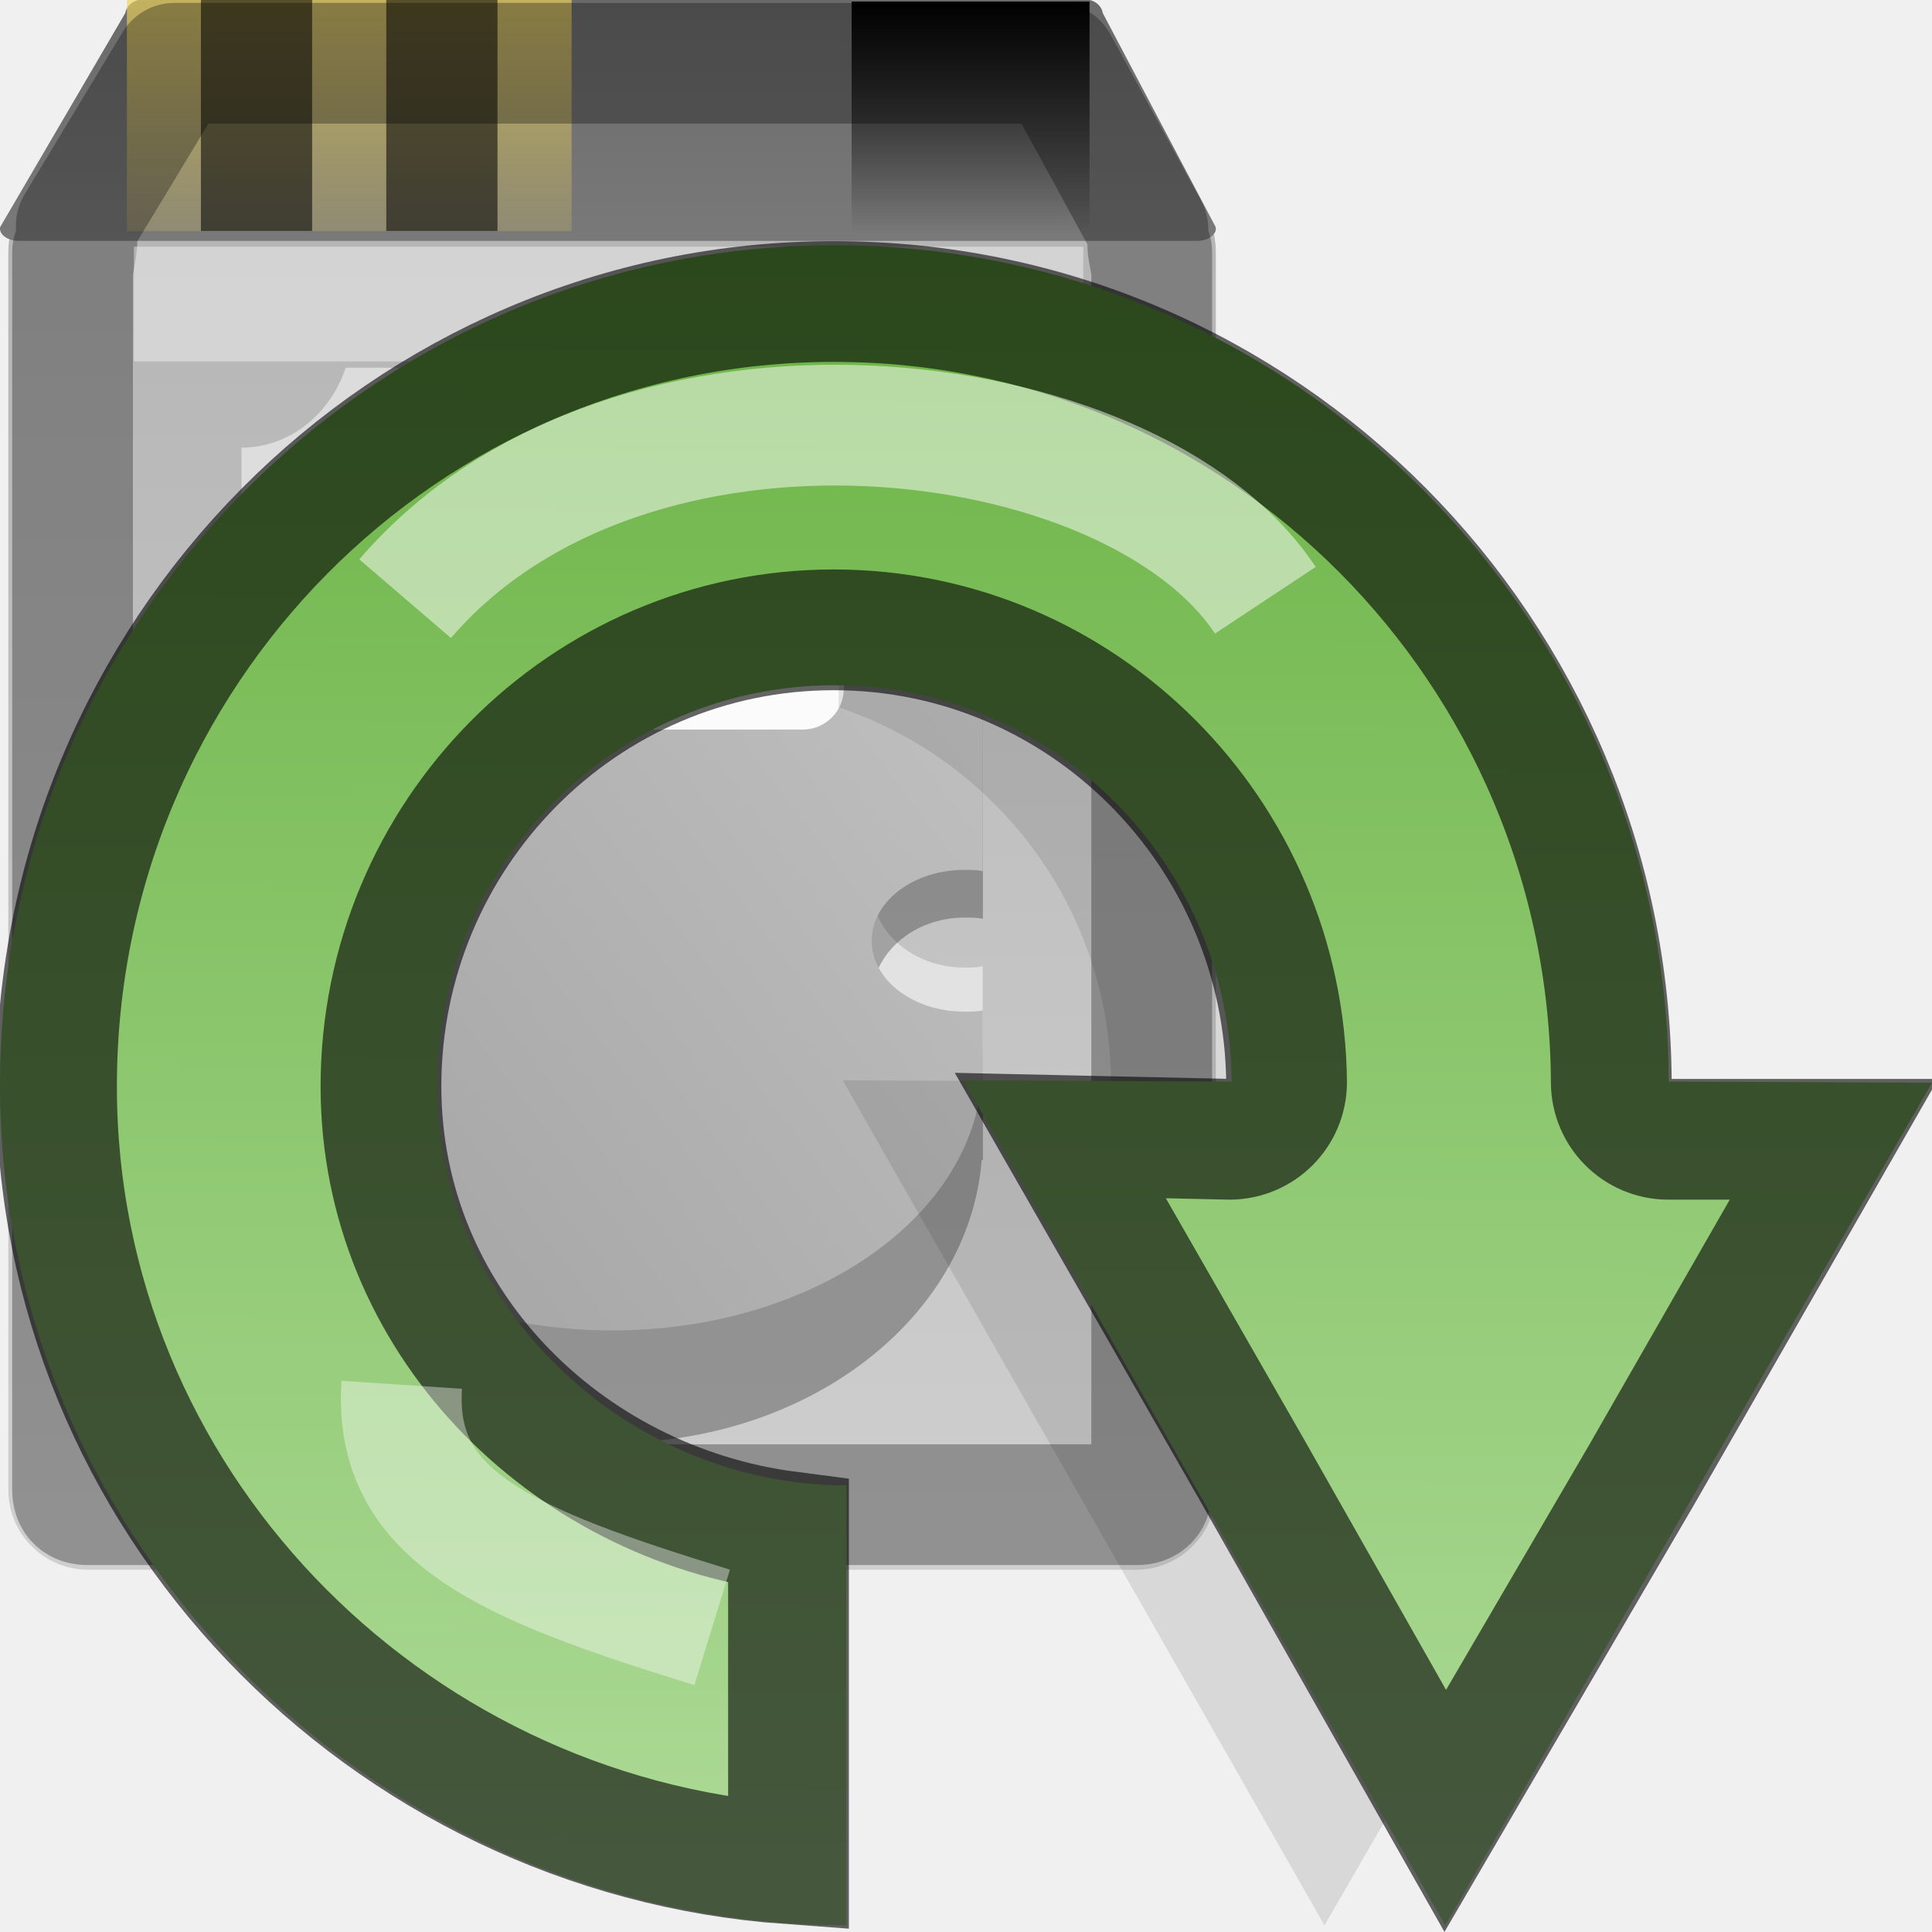
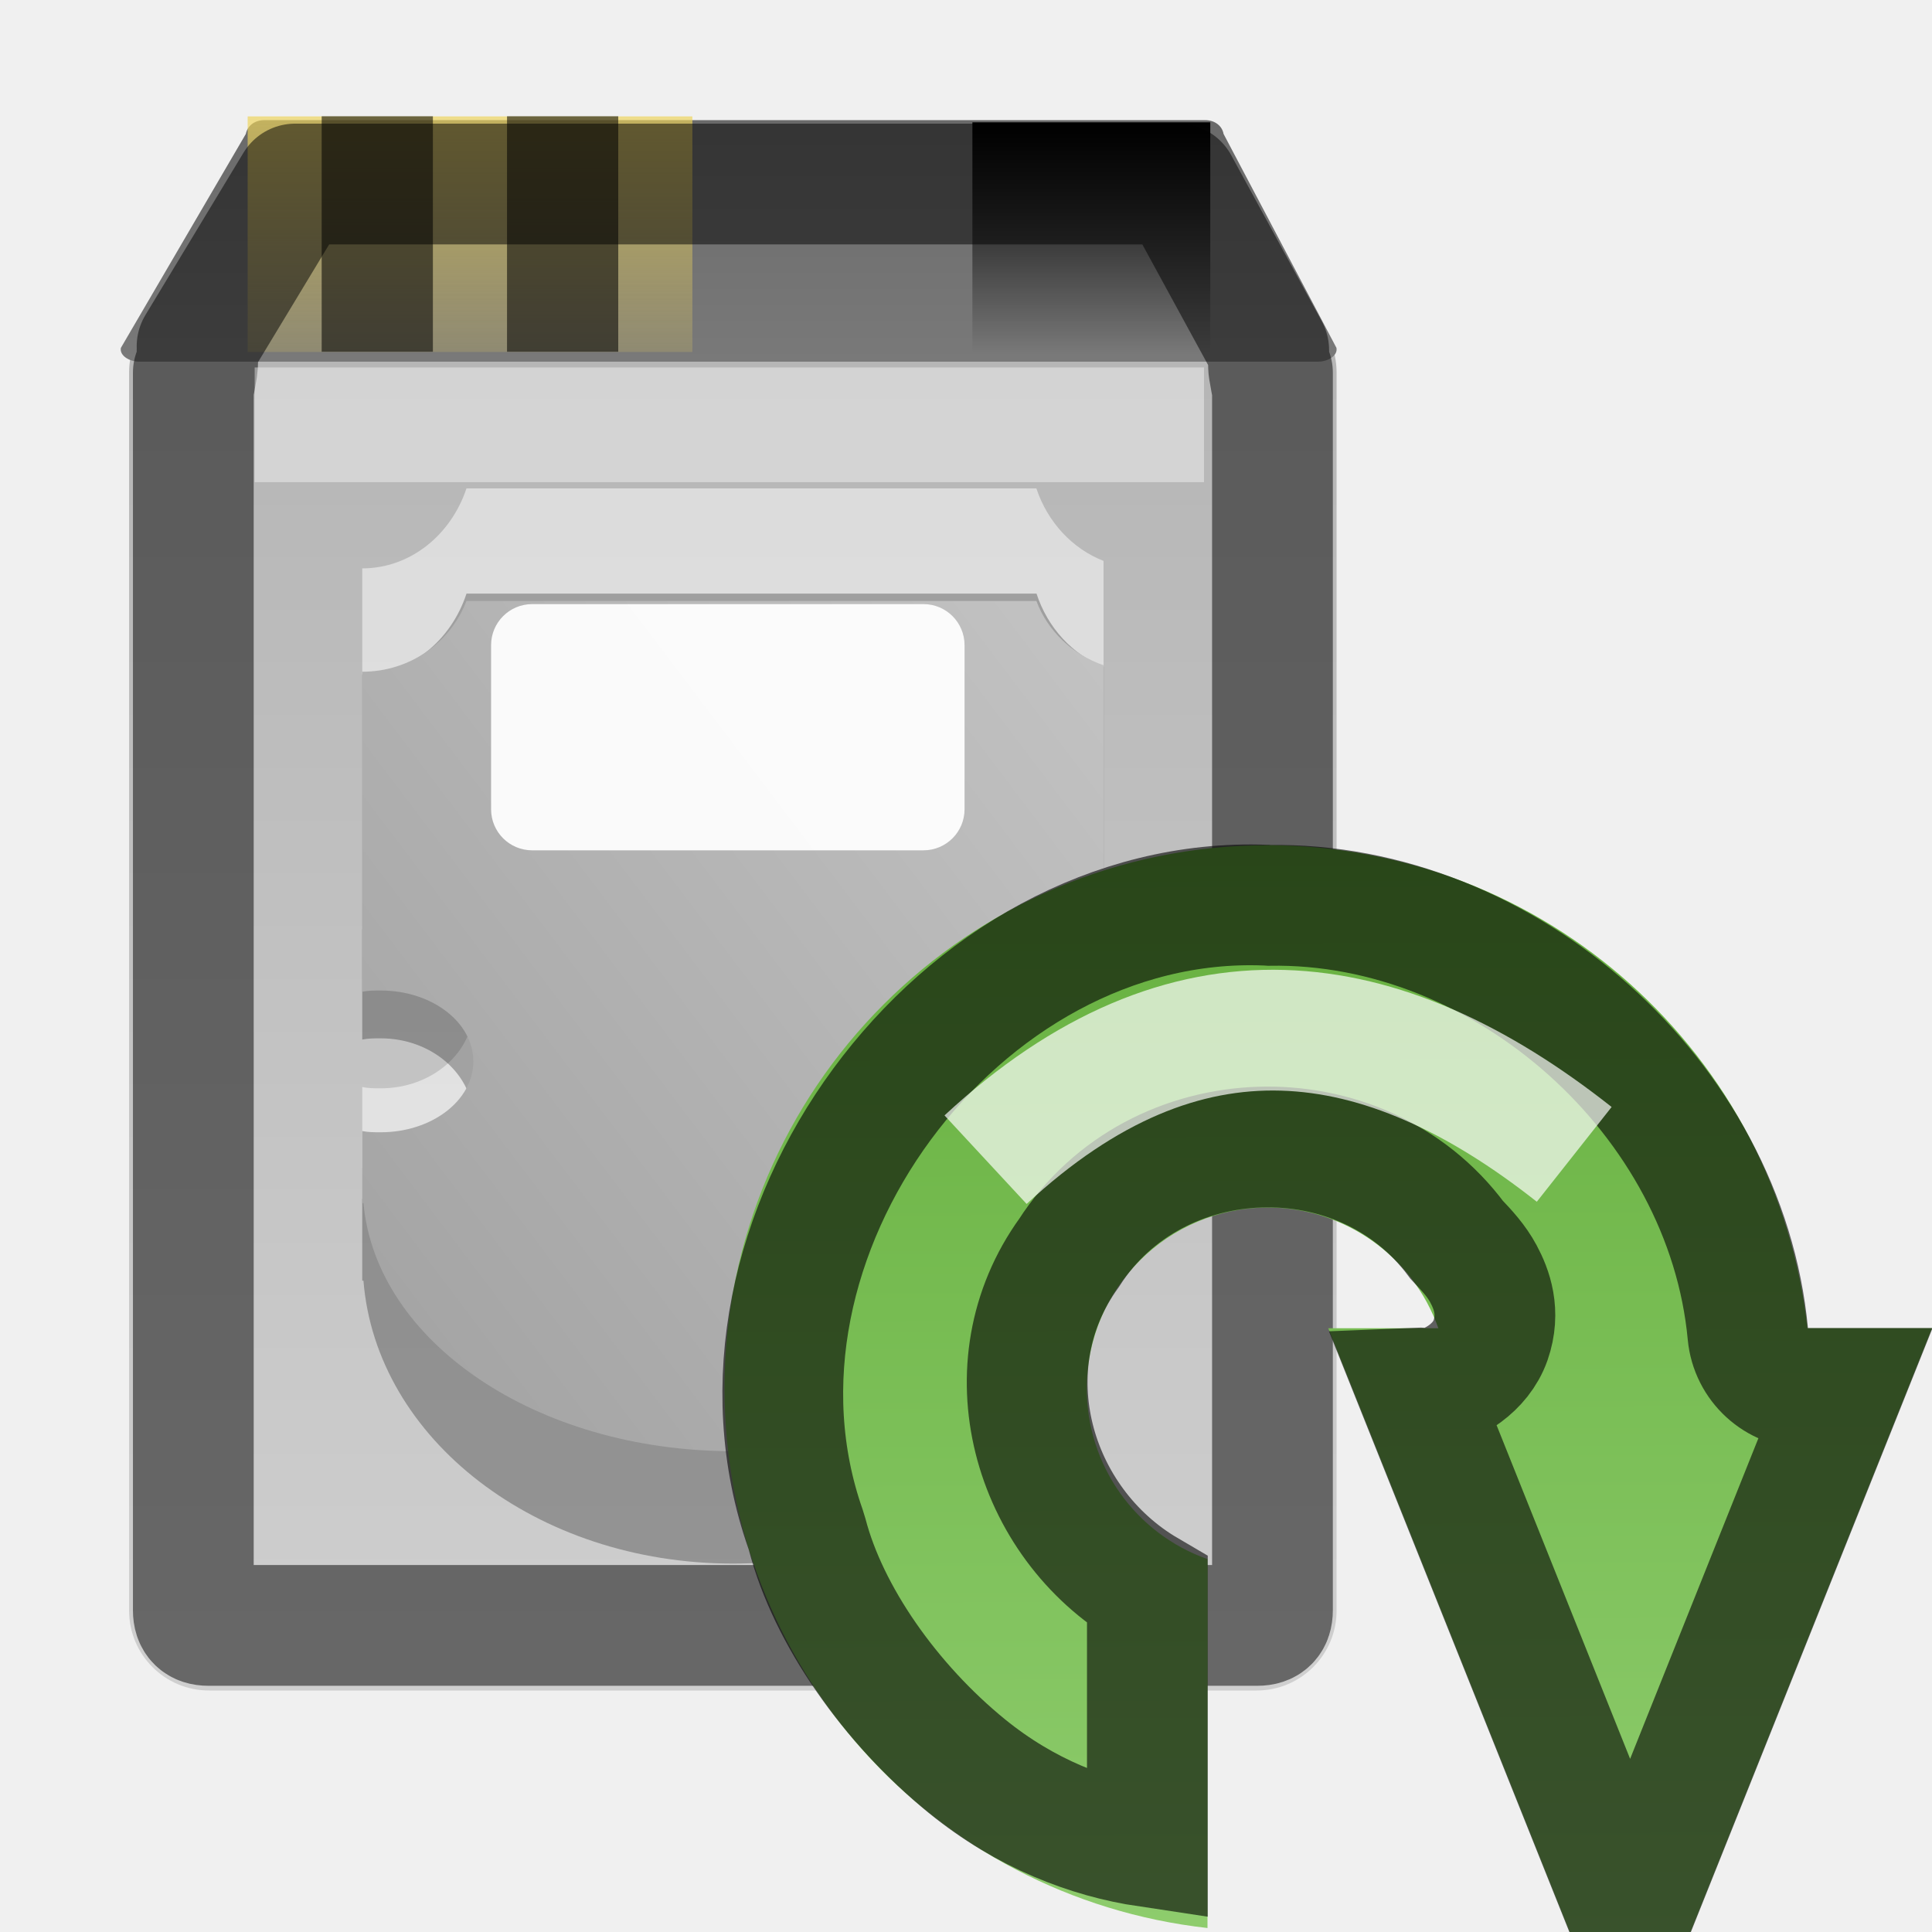
- <svg xmlns="http://www.w3.org/2000/svg" version="1.1" id="svg2" viewBox="0 0 16 16">
+ <svg xmlns="http://www.w3.org/2000/svg" xmlns:xlink="http://www.w3.org/1999/xlink" version="1.1" id="svg2" viewBox="0 0 16 16">
  <defs id="defs4">
-     <linearGradient gradientTransform="matrix(0.4925898,0,0,0.38192,-8.710422,-386.247)" x2="0" gradientUnits="userSpaceOnUse" y2="1016.36" y1="1011.36" id="0">
+     <linearGradient id="linearGradient4170">
+       <stop id="stop4172" offset="0" style="stop-color:#66b03e;stop-opacity:1" />
+       <stop id="stop4174" offset="1" style="stop-color:#8ecc6d;stop-opacity:1" />
+     </linearGradient>
+     <linearGradient gradientTransform="matrix(0.4925898,0,0,0.38192,-7.710422,-385.247)" x2="0" gradientUnits="userSpaceOnUse" y2="1016.36" y1="1011.36" id="0">
      <stop id="stop7" />
      <stop stop-opacity="0" id="stop9" offset="1" />
    </linearGradient>
-     <linearGradient gradientTransform="matrix(0.3069374,0,0,0.29346,-2.604673,-1.017)" x2="8" gradientUnits="userSpaceOnUse" x1="37" y2="38" y1="17" id="1">
+     <linearGradient gradientTransform="matrix(0.3069374,0,0,0.29346,-1.604673,-0.0169996)" x2="8" gradientUnits="userSpaceOnUse" x1="37" y2="38" y1="17" id="1">
      <stop id="stop12" stop-color="#c5c5c5" />
      <stop id="stop14" stop-color="#9d9d9d" offset="1" />
    </linearGradient>
-     <linearGradient gradientTransform="matrix(0.3069374,0,0,0.39017,-3.246646,-394.637)" x2="0" gradientUnits="userSpaceOnUse" y2="1018.36" y1="1011.36" id="2">
+     <linearGradient gradientTransform="matrix(0.3069374,0,0,0.39017,-2.246646,-393.637)" x2="0" gradientUnits="userSpaceOnUse" y2="1018.36" y1="1011.36" id="2">
      <stop id="stop17" stop-color="#eed45a" />
      <stop stop-opacity="0" id="stop19" stop-color="#eed45a" offset="1" />
    </linearGradient>
-     <linearGradient gradientTransform="matrix(0.3333163,0,0,0.33077,-3.263646,-334.097)" x2="0" gradientUnits="userSpaceOnUse" y2="1049.36" y1="1016.36" id="3">
+     <linearGradient gradientTransform="matrix(0.3333163,0,0,0.33077,-2.263646,-333.097)" x2="0" gradientUnits="userSpaceOnUse" y2="1049.36" y1="1016.36" id="3">
      <stop id="stop22" stop-color="#b6b6b6" />
      <stop id="stop24" stop-color="#cfcfcf" offset="1" />
    </linearGradient>
-     <linearGradient gradientTransform="matrix(0.3355862,0,0,0.25007,-3.354642,-252.167)" x2="0" gradientUnits="userSpaceOnUse" y2="1016.36" y1="1008.36" id="4">
+     <linearGradient gradientTransform="matrix(0.3355862,0,0,0.25007,-2.354642,-251.167)" x2="0" gradientUnits="userSpaceOnUse" y2="1016.36" y1="1008.36" id="4">
      <stop id="stop27" stop-color="#6a6a6a" />
      <stop id="stop29" stop-color="#797979" offset="1" />
    </linearGradient>
-     <linearGradient x1="14.601" id="1-8" y1="15.056" y2="15" gradientUnits="userSpaceOnUse" x2="0">
-       <stop style="stop-color:#adda97;stop-opacity:1" stop-color="#5288d1" id="stop12-2" />
-       <stop style="stop-color:#66b03e;stop-opacity:1" offset="1" stop-color="#76a1db" id="stop14-1" />
-     </linearGradient>
+     <linearGradient gradientUnits="userSpaceOnUse" y2="15.973" x2="14.144" y1="7.005" x1="14.118" id="linearGradient4176" xlink:href="#linearGradient4170" />
  </defs>
-   <rect style="fill:url(#3)" ry="0.662" id="rect35" height="11.577" rx="0.662" y="1.423" x="0.069" width="10" />
-   <path style="opacity:0.5;fill:#ffffff" d="m 2.863,3.045 c -0.128,0.384 -0.464,0.662 -0.863,0.662 l 0,2.992 c 0.05,-0.011 0.1,-0.011 0.153,-0.011 0.424,0 0.767,0.297 0.767,0.663 0,0.366 -0.344,0.662 -0.767,0.662 -0.053,0 -0.104,0 -0.153,-0.011 l 0,0.507 0,0.166 0.01,0 C 2.113,9.972 3.442,10.994 5.069,10.994 c 1.627,0 2.956,-1.023 3.06,-2.319 l 0.01,0 0,-0.166 0,-0.507 c -0.05,0.011 -0.1,0.011 -0.153,0.011 -0.424,0 -0.767,-0.297 -0.767,-0.662 0,-0.366 0.344,-0.663 0.767,-0.663 0.053,0 0.104,0 0.153,0.011 l 0,-3.054 c -0.258,-0.1 -0.464,-0.322 -0.556,-0.6 l -4.719,0 z" id="path37" />
-   <rect style="opacity:0.38;fill:#6a6a6a" ry="0.312" id="rect39" height="1.874" rx="0.312" y="5.063" x="2.613" width="4.911" />
-   <path style="fill:url(#4)" d="m 1.19,-0.005 7.79,0 c 0.085,0 0.142,0.051 0.153,0.114 l 0.935,1.772 c 0.012,0.063 -0.068,0.114 -0.153,0.114 l -9.761,0 c -0.085,0 -0.165,-0.051 -0.153,-0.114 L 1.037,0.109 c 0.012,-0.063 0.068,-0.114 0.153,-0.114 z" id="path41" />
-   <path style="opacity:0.68;fill:url(#2)" d="m 1.051,-0.036 3.683,0 0,1.951 -3.683,0 z" id="path43" />
-   <path style="opacity:0.548" d="m 1.664,-0.037 0.921,0 0,1.95 -0.921,0 z" id="path45" />
-   <path style="fill:url(#0)" d="m 7.053,0.013 1.97,0 0,1.91 -1.97,0 z" id="path47" />
-   <path style="opacity:0.548" d="m 3.199,-0.037 0.921,0 0,1.95 -0.921,0 z" id="path49" />
-   <path style="opacity:0.281" d="m 2.863,3.917 c -0.128,0.388 -0.464,0.669 -0.863,0.669 l 0,3.023 c 0.05,-0.01 0.1,-0.01 0.153,-0.01 0.424,0 0.767,0.3 0.767,0.669 0,0.37 -0.344,0.669 -0.767,0.669 -0.053,0 -0.104,0 -0.153,-0.01 l 0,0.512 0,0.167 0.01,0 c 0.104,1.31 1.432,2.343 3.06,2.343 1.627,0 2.956,-1.034 3.06,-2.343 l 0.01,0 0,-0.167 0,-0.512 c -0.05,0.01 -0.1,0.01 -0.153,0.01 -0.424,0 -0.767,-0.3 -0.767,-0.669 0,-0.37 0.344,-0.669 0.767,-0.669 0.053,0 0.104,0 0.153,0.01 l 0,-3.086 c -0.258,-0.101 -0.464,-0.325 -0.556,-0.607 l -4.719,0 z" id="path51" />
-   <path style="fill:url(#1)" d="m 2.863,3.976 c -0.128,0.34 -0.464,0.587 -0.863,0.587 l 0,2.65 c 0.05,-0.01 0.1,-0.01 0.153,-0.01 0.424,0 0.767,0.263 0.767,0.587 0,0.324 -0.344,0.587 -0.767,0.587 -0.053,0 -0.104,0 -0.153,-0.01 l 0,0.449 0,0.147 0.01,0 C 2.113,10.111 3.442,11.018 5.069,11.018 c 1.627,0 2.956,-0.906 3.06,-2.054 l 0.01,0 0,-0.147 0,-0.449 c -0.05,0.01 -0.1,0.01 -0.153,0.01 -0.424,0 -0.767,-0.263 -0.767,-0.587 0,-0.324 0.344,-0.587 0.767,-0.587 0.053,0 0.104,0 0.153,0.01 l 0,-2.705 c -0.258,-0.088 -0.464,-0.285 -0.556,-0.532 l -4.719,0 z" id="path53" />
-   <rect style="opacity:0.936;fill:#ffffff" ry="0.34" id="rect55" height="2.039" rx="0.34" y="4.003" x="3.067" width="3.921" />
-   <path style="opacity:0.3;fill:none;stroke:#000000;stroke-width:1;stroke-linejoin:round" d="M 1.444,0.524 0.632,1.868 a 0.536,0.536 0 0 1 0,0.031 0.536,0.536 0 0 1 0,0.156 c -0.033,0.179 -0.031,0.201 -0.031,0.031 l 0,10.25 c 0,0.084 0.041,0.125 0.125,0.125 l 8.687,0 c 0.084,0 0.125,-0.041 0.125,-0.125 l 0,-10.25 c 0,0.17 0.001,0.148 -0.031,-0.031 a 0.536,0.536 0 0 1 0,-0.094 0.536,0.536 0 0 1 0,-0.031 l 0,-0.031 -0.75,-1.375 -7.312,0 z" id="path57" />
-   <path style="opacity:0.4;fill:#ffffff" d="m 1.109,2.043 7.862,0 0,0.95 -7.862,0 z" id="path59" />
-   <g transform="matrix(0,1,-1,0,16,0.9350427)" id="g3519">
-     <path style="opacity:0.1" id="path4155" d="m 8.033,1 -0.012,2.18 c -3.473,0.015 -6.335,2.561 -6.838,5.875 l 3.74,0 C 5.359,7.757 6.572,6.812 8.021,6.799 L 8.012,9.021 11.512,7.025 15.01,5.031 11.521,3.016 8.033,1 Z" />
-     <path id="path16" d="M 8.032,0 8.022,2.18 C 4.194,2.196 1.096,5.284 1.096,9.09 c 0,3.816 3.115,6.91 6.957,6.91 3.842,0 6.957,-3.194 6.957,-7.01 l -3.644,0 c 0,1.817 -1.483,3.39 -3.313,3.39 -1.83,0 -3.313,-1.473 -3.313,-3.29 0,-1.807 1.466,-3.274 3.282,-3.29 l -0.01,2.221 3.499,-1.995 3.499,-1.995 -3.489,-2.015 z" style="fill:url(#1-8)" />
-     <g style="fill:none" id="g18">
-       <path style="opacity:0.6;stroke:#000000" id="path20" d="m 8.5,0.812 0,1.375 A 0.473,0.473 0 0 1 8.031,2.656 C 4.456,2.672 1.562,5.545 1.562,9.094 c 0,3.558 2.912,6.438 6.5,6.438 3.421,0 6.196,-2.716 6.438,-6.062 l -2.75,0 c -0.241,1.856 -1.757,3.375 -3.688,3.375 -2.082,0 -3.781,-1.675 -3.781,-3.75 0,-2.063 1.684,-3.731 3.75,-3.75 A 0.473,0.473 0 0 1 8.5,5.812 L 8.469,7.219 11.25,5.625 14.062,4.031 11.281,2.406 8.5,0.812 Z" />
-     </g>
-     <path style="opacity:0.5;fill:none;fill-rule:evenodd;stroke:#ffffff" id="path4162" d="M 4.023,12.645 C 1.86,10.788 2.366,6.627 4.036,5.521" />
-     <path style="opacity:0.39;fill:none;fill-rule:evenodd;stroke:#ffffff" id="path4164" d="m 12.542,10.102 c -0.525,1.703 -0.91,2.644 -2.009,2.571" />
-   </g>
+   <rect style="fill:url(#3)" ry="0.662" id="rect35" height="11.577" rx="0.662" y="2.423" x="1.069" width="10" />
+   <path style="opacity:0.5;fill:#ffffff" d="m 3.863,4.045 c -0.128,0.384 -0.464,0.662 -0.863,0.662 l 0,2.992 c 0.05,-0.011 0.1,-0.011 0.153,-0.011 0.424,0 0.767,0.297 0.767,0.663 0,0.366 -0.344,0.662 -0.767,0.662 -0.053,0 -0.104,0 -0.153,-0.011 l 0,0.507 0,0.166 0.01,0 C 3.113,10.972 4.442,11.994 6.069,11.994 c 1.627,0 2.956,-1.023 3.06,-2.319 l 0.01,0 0,-0.166 0,-0.507 c -0.05,0.011 -0.1,0.011 -0.153,0.011 -0.424,0 -0.767,-0.297 -0.767,-0.662 0,-0.366 0.344,-0.663 0.767,-0.663 0.053,0 0.104,0 0.153,0.011 l 0,-3.054 c -0.258,-0.1 -0.464,-0.322 -0.556,-0.6 l -4.719,0 z" id="path37" />
+   <rect style="opacity:0.38;fill:#6a6a6a" ry="0.312" id="rect39" height="1.874" rx="0.312" y="6.063" x="3.613" width="4.911" />
+   <path style="fill:url(#4)" d="m 2.19,0.995 7.79,0 c 0.085,0 0.142,0.051 0.153,0.114 l 0.935,1.772 c 0.012,0.063 -0.068,0.114 -0.153,0.114 l -9.761,0 c -0.085,0 -0.165,-0.051 -0.153,-0.114 l 1.035,-1.772 c 0.012,-0.063 0.068,-0.114 0.153,-0.114 z" id="path41" />
+   <path style="opacity:0.68;fill:url(#2)" d="m 2.051,0.964 3.683,0 0,1.951 -3.683,0 z" id="path43" />
+   <path style="opacity:0.548" d="m 2.664,0.963 0.921,0 0,1.95 -0.921,0 z" id="path45" />
+   <path style="fill:url(#0)" d="m 8.053,1.013 1.97,0 0,1.91 -1.97,0 z" id="path47" />
+   <path style="opacity:0.548" d="m 4.199,0.963 0.921,0 0,1.95 -0.921,0 z" id="path49" />
+   <path style="opacity:0.281" d="m 3.863,4.917 c -0.128,0.388 -0.464,0.669 -0.863,0.669 l 0,3.023 c 0.05,-0.01 0.1,-0.01 0.153,-0.01 0.424,0 0.767,0.3 0.767,0.669 0,0.37 -0.344,0.669 -0.767,0.669 -0.053,0 -0.104,0 -0.153,-0.01 l 0,0.512 0,0.167 0.01,0 c 0.104,1.31 1.432,2.343 3.06,2.343 1.627,0 2.956,-1.034 3.06,-2.343 l 0.01,0 0,-0.167 0,-0.512 c -0.05,0.01 -0.1,0.01 -0.153,0.01 -0.424,0 -0.767,-0.3 -0.767,-0.669 0,-0.37 0.344,-0.669 0.767,-0.669 0.053,0 0.104,0 0.153,0.01 l 0,-3.086 c -0.258,-0.101 -0.464,-0.325 -0.556,-0.607 l -4.719,0 z" id="path51" />
+   <path style="fill:url(#1)" d="m 3.863,4.976 c -0.128,0.34 -0.464,0.587 -0.863,0.587 l 0,2.65 c 0.05,-0.01 0.1,-0.01 0.153,-0.01 0.424,0 0.767,0.263 0.767,0.587 0,0.324 -0.344,0.587 -0.767,0.587 -0.053,0 -0.104,0 -0.153,-0.01 l 0,0.449 0,0.147 0.01,0 C 3.113,11.111 4.442,12.018 6.069,12.018 c 1.627,0 2.956,-0.906 3.06,-2.054 l 0.01,0 0,-0.147 0,-0.449 c -0.05,0.01 -0.1,0.01 -0.153,0.01 -0.424,0 -0.767,-0.263 -0.767,-0.587 0,-0.324 0.344,-0.587 0.767,-0.587 0.053,0 0.104,0 0.153,0.01 l 0,-2.705 c -0.258,-0.088 -0.464,-0.285 -0.556,-0.532 l -4.719,0 z" id="path53" />
+   <rect style="opacity:0.936;fill:#ffffff" ry="0.34" id="rect55" height="2.039" rx="0.34" y="5.003" x="4.067" width="3.921" />
+   <path style="opacity:0.5;fill:none;stroke:#000000;stroke-width:1;stroke-linejoin:round" d="m 2.444,1.524 -0.812,1.344 a 0.536,0.536 0 0 1 0,0.031 0.536,0.536 0 0 1 0,0.156 c -0.033,0.179 -0.031,0.201 -0.031,0.031 l 0,10.25 c 0,0.084 0.041,0.125 0.125,0.125 l 8.687,0 c 0.084,0 0.125,-0.041 0.125,-0.125 l 0,-10.25 c 0,0.17 0.001,0.148 -0.031,-0.031 a 0.536,0.536 0 0 1 0,-0.094 0.536,0.536 0 0 1 0,-0.031 l 0,-0.031 -0.75,-1.375 -7.312,0 z" id="path57" />
+   <path style="opacity:0.4;fill:#ffffff" d="m 2.109,3.043 7.862,0 0,0.95 -7.862,0 z" id="path59" />
+   <path style="opacity:0.999;fill:url(#linearGradient4176);fill-opacity:1;fill-rule:evenodd;stroke:none;stroke-linejoin:round;stroke-opacity:1" d="M 10.5 7 A 4.5 4.5 0 0 0 6 11.5 A 4.5 4.5 0 0 0 10 15.967 L 10 12.912 A 1.5 1.5 0 0 1 9 11.5 A 1.5 1.5 0 0 1 10.5 10 A 1.5 1.5 0 0 1 11.912 11 L 11 11 L 13 16 L 14 16 L 16 11 L 14.969 11 A 4.5 4.5 0 0 0 10.5 7 z " id="path3380" />
+   <path d="M 10.48,7.496 C 7.935,7.399 5.827,10.265 6.672,12.666 a 0.497,0.497 0 0 1 0.012,0.039 c 0.175,0.673 0.689,1.405 1.324,1.922 0.486,0.395 1.012,0.594 1.494,0.666 l 0,-2.123 C 8.544,12.609 8.175,11.313 8.854,10.375 9.573,9.255 11.271,9.197 12.064,10.268 c 0.084,0.088 0.163,0.173 0.221,0.281 0.069,0.129 0.14,0.317 0.059,0.551 -0.082,0.233 -0.318,0.366 -0.477,0.398 -0.05,0.01 -0.089,-0.006 -0.135,-0.004 l 1.604,4.008 0.328,0 1.602,-4.004 -0.297,0 A 0.497,0.497 0 0 1 14.475,11.047 C 14.293,9.098 12.465,7.464 10.508,7.498 a 0.497,0.497 0 0 1 -0.027,-0.002 z" id="path3368" style="opacity:0.6;fill:none;fill-opacity:1;fill-rule:evenodd;stroke:#000000;stroke-linejoin:miter;stroke-opacity:1" />
+   <path id="path4178" d="M 8.162,9.604 C 9.82,8.066 11.44,8.299 13.037,9.56" style="fill:none;fill-rule:evenodd;stroke:#ffffff;stroke-width:1px;stroke-linecap:butt;stroke-linejoin:miter;stroke-opacity:1;opacity:0.682" />
</svg>
